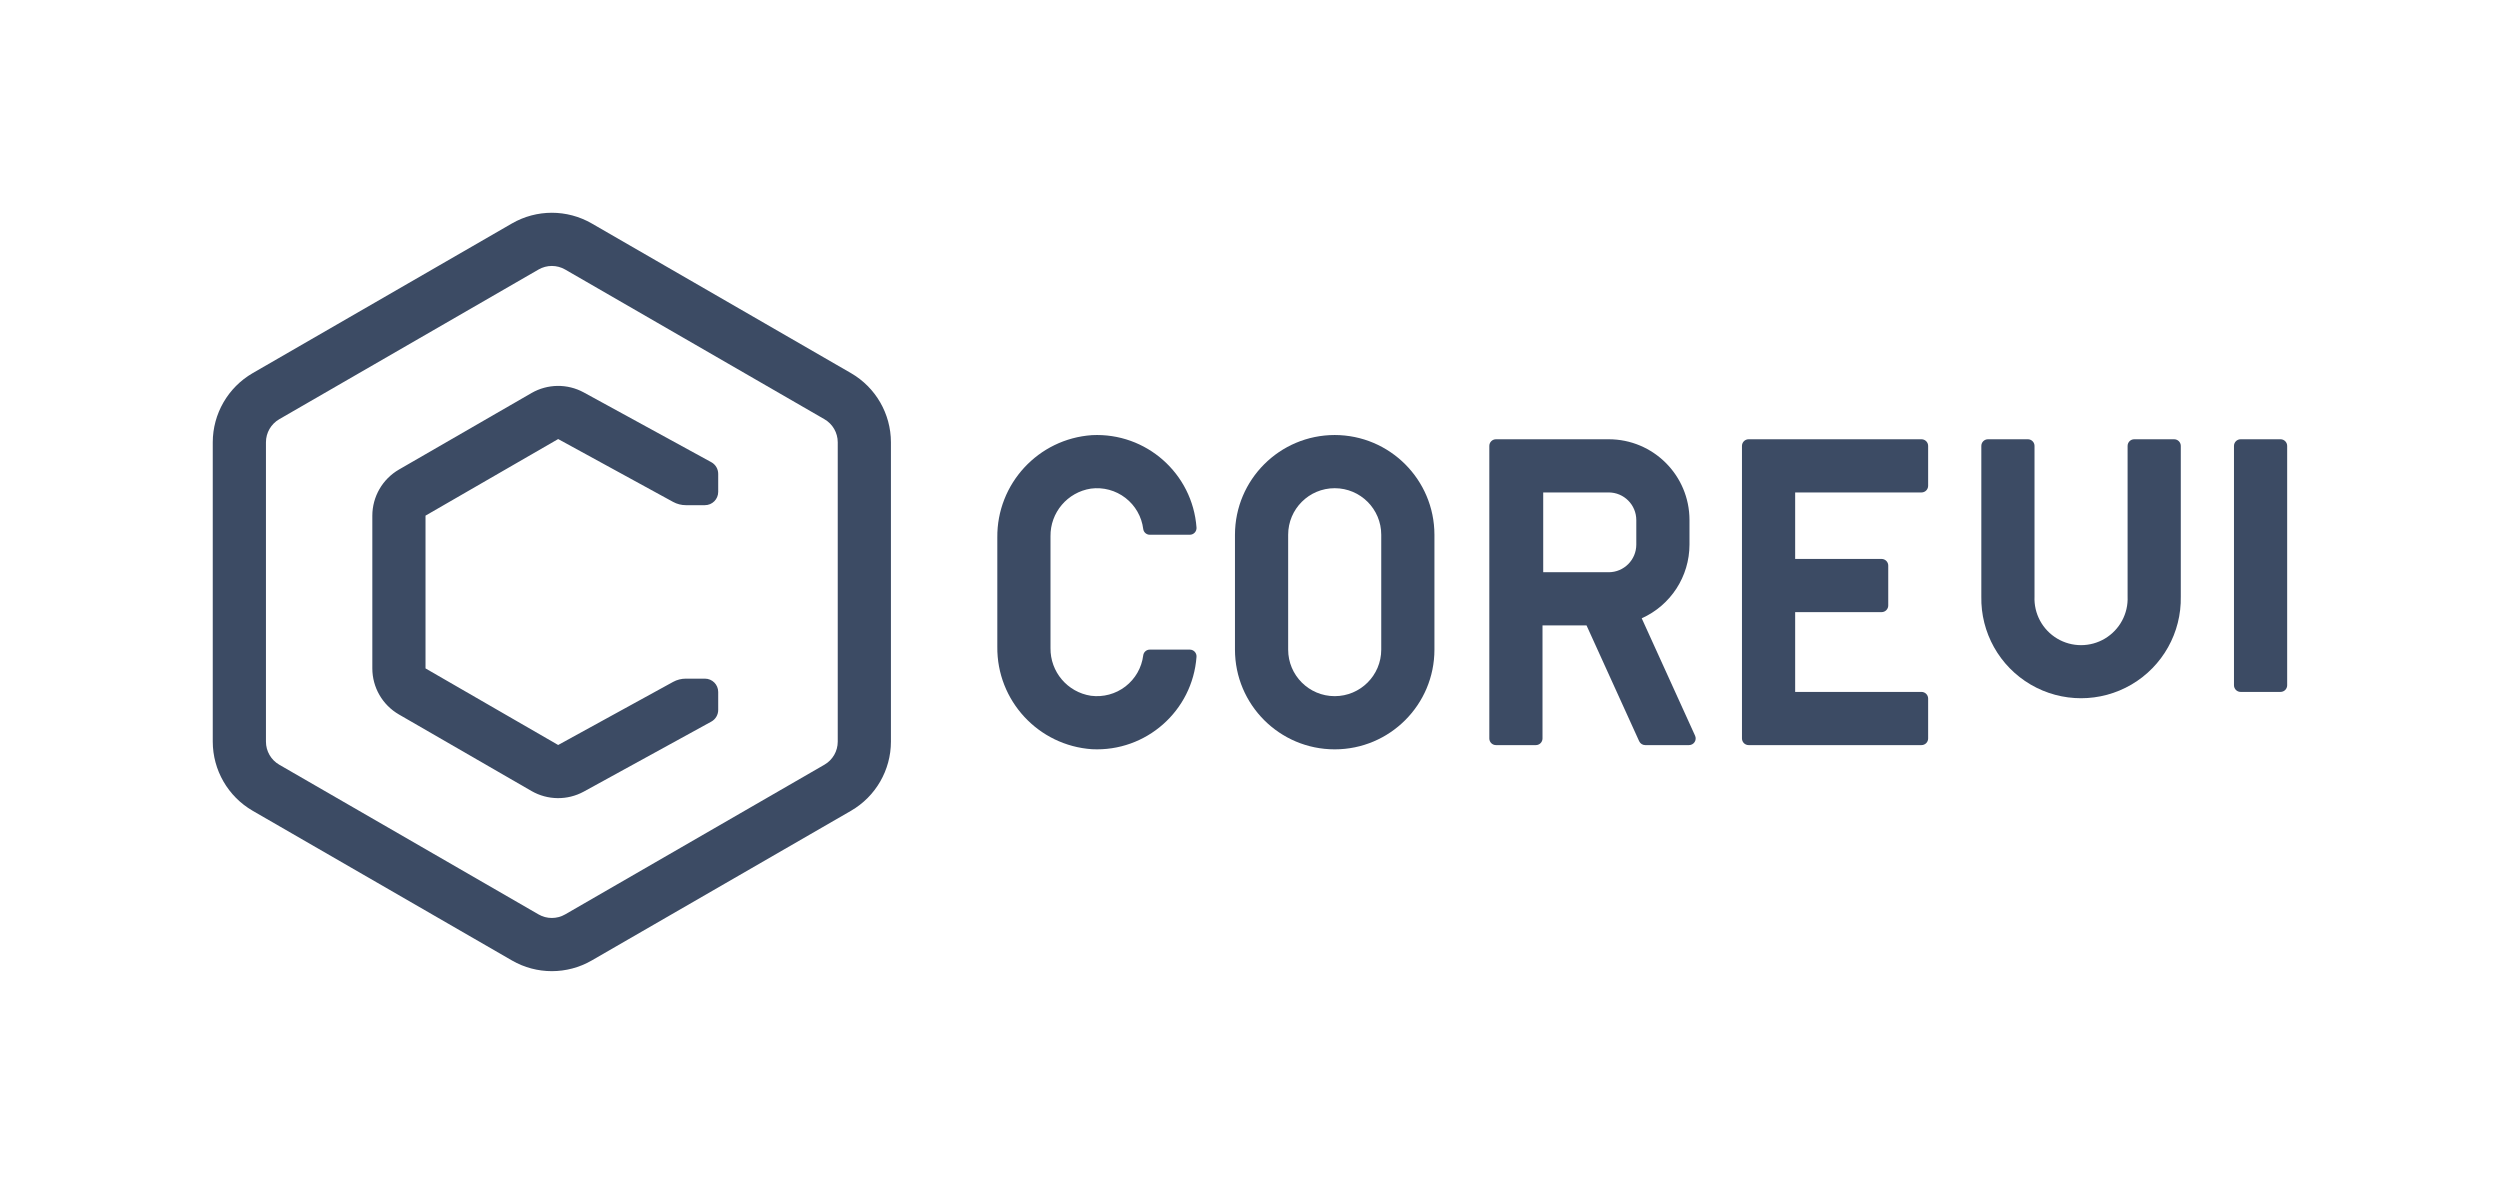
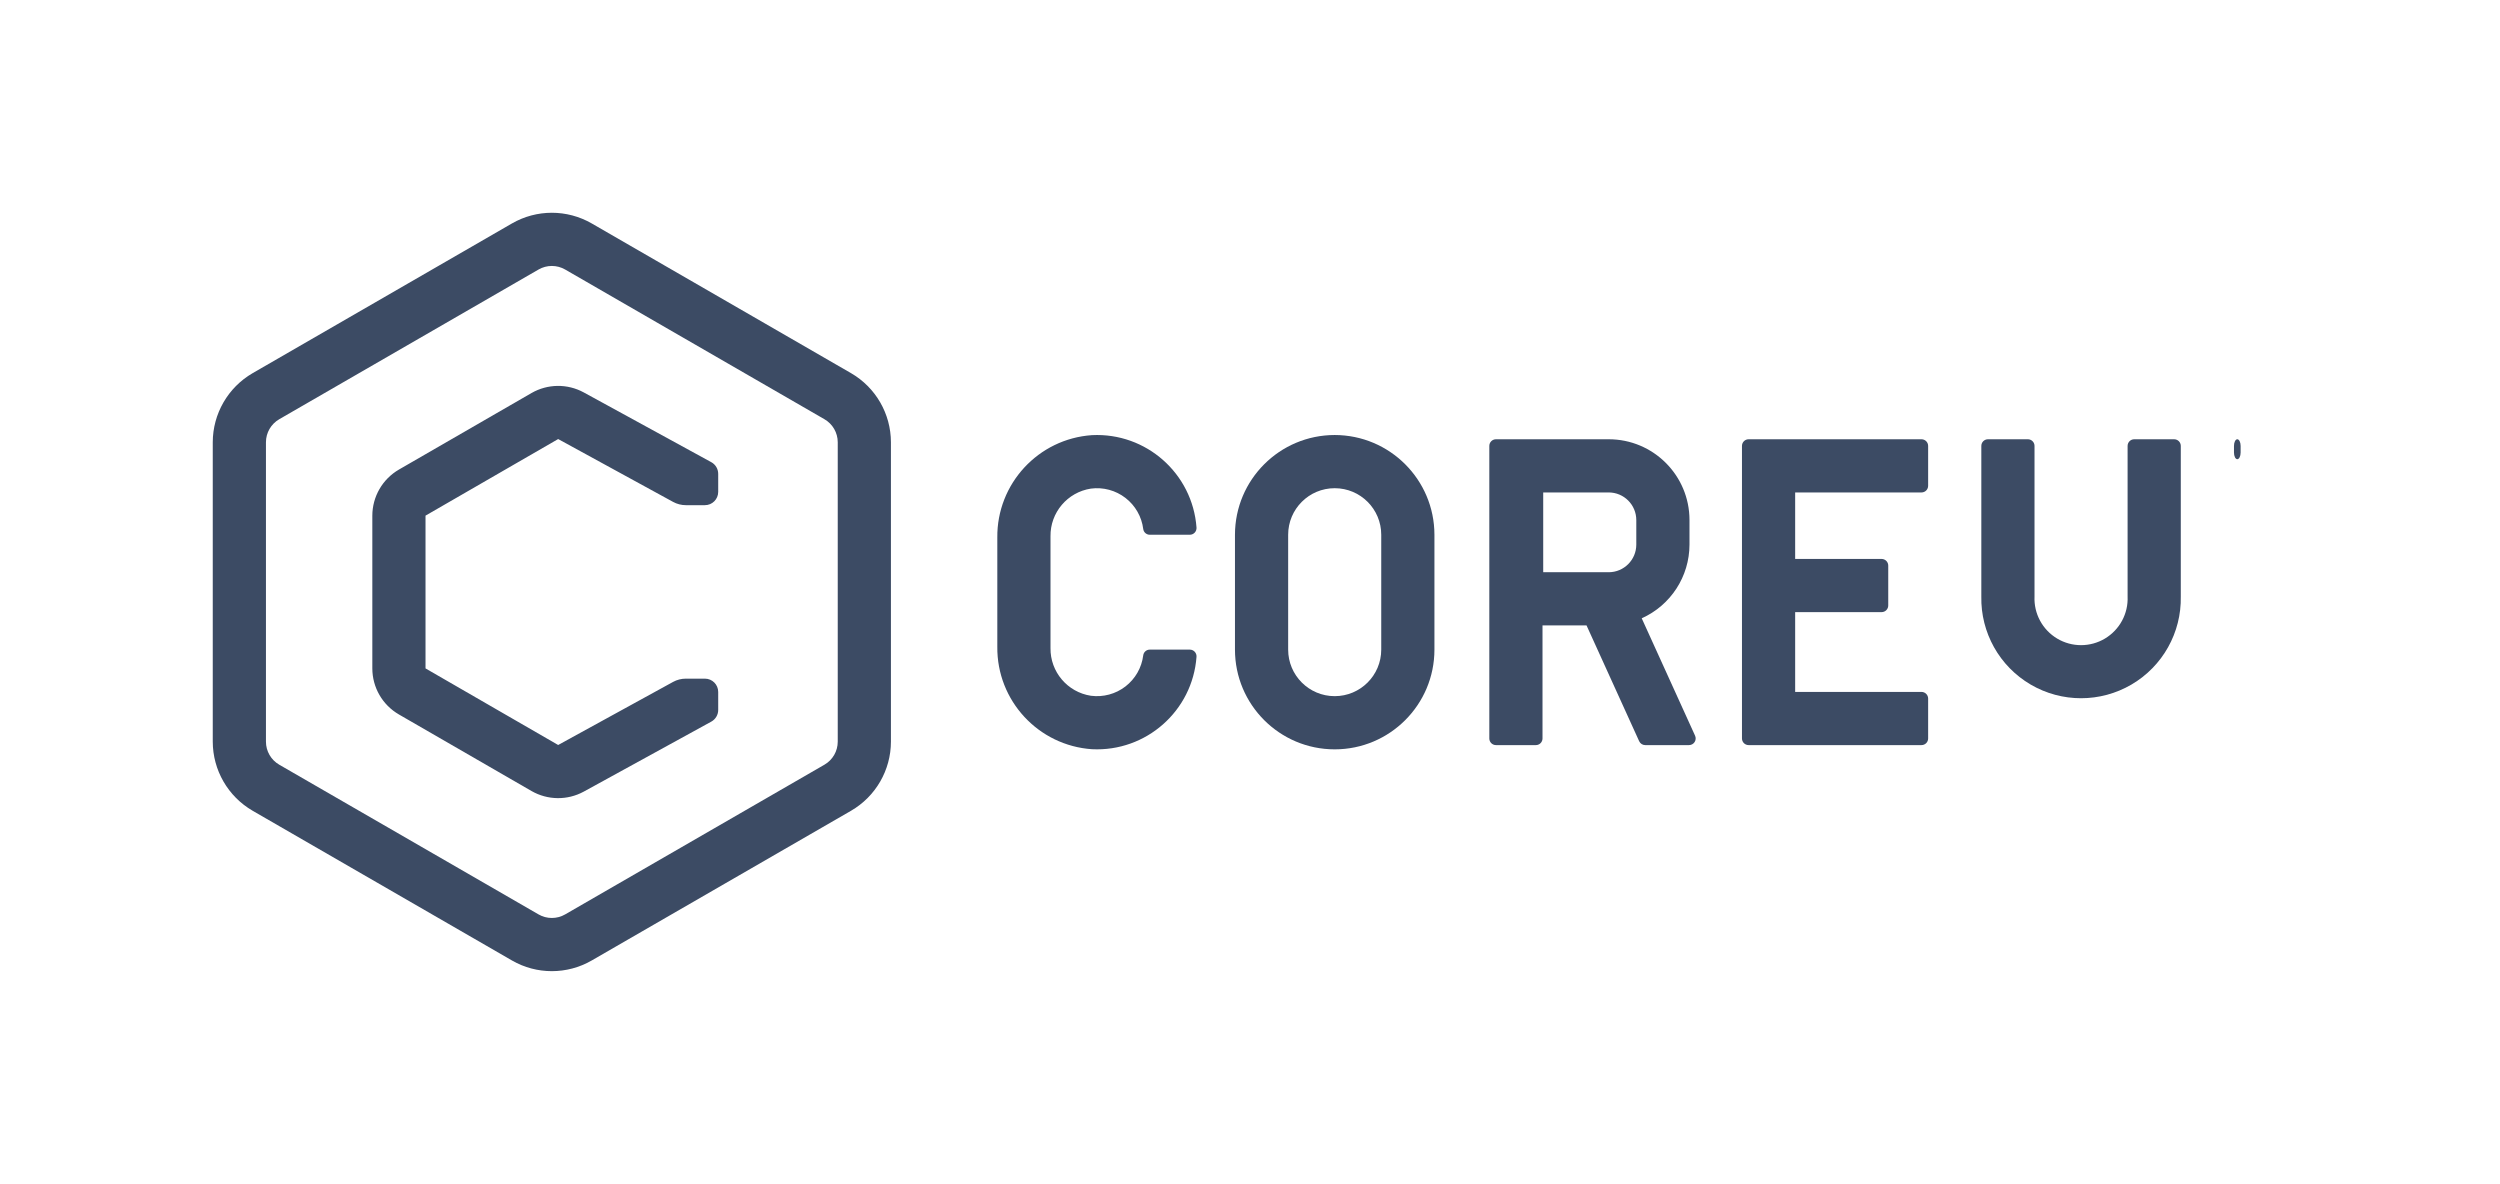
<svg xmlns="http://www.w3.org/2000/svg" id="Warstwa_1" data-name="Warstwa 1" viewBox="0 0 376.011 178">
  <defs>
    <style>
      .cls-1 {
        fill: #3c4b64;
      }
    </style>
  </defs>
  <g>
    <g>
      <path class="cls-1" d="M128,56.124,89,33.608a12,12,0,0,0-12,0L38,56.124a12.034,12.034,0,0,0-6,10.392V111.55a12.033,12.033,0,0,0,6,10.392L77,144.459a12,12,0,0,0,12,0l39-22.517a12.033,12.033,0,0,0,6-10.392V66.517A12.034,12.034,0,0,0,128,56.124ZM126,111.55a4,4,0,0,1-2,3.464L85,137.531a4,4,0,0,1-4,0L42,115.014a4,4,0,0,1-2-3.464V66.517a4,4,0,0,1,2-3.464L81,40.536a4,4,0,0,1,4,0l39,22.517a4,4,0,0,1,2,3.464Z" />
      <path class="cls-1" d="M106.022,102.071h-2.866a3.999,3.999,0,0,0-1.925.493L83.95,112.05,64,100.531V77.554L83.95,66.035l17.289,9.455a4,4,0,0,0,1.919.49h2.863a2,2,0,0,0,2-2V71.269a2,2,0,0,0-1.04-1.755L87.793,59.019a8.039,8.039,0,0,0-7.843.09L60,70.626A8.024,8.024,0,0,0,56,77.555v22.976a8,8,0,0,0,4,6.928l19.95,11.519a8.043,8.043,0,0,0,7.843.088l19.19-10.531a2,2,0,0,0,1.038-1.753v-2.71A2,2,0,0,0,106.022,102.071Z" />
    </g>
    <g>
      <path class="cls-1" d="M200.745,65.428a15.017,15.017,0,0,0-15,14.999V97.705a15,15,0,1,0,30,0V80.428A15.017,15.017,0,0,0,200.745,65.428Zm7,32.277a7,7,0,1,1-14,0V80.428a7,7,0,0,1,14,0Z" />
      <path class="cls-1" d="M164.079,73.488a7.01,7.01,0,0,1,7.868,6.075.989.989,0,0,0,.984.865h6.03a1.011,1.011,0,0,0,.999-1.097,15.018,15.018,0,0,0-15.716-13.884A15.288,15.288,0,0,0,150,80.864V97.27a15.288,15.288,0,0,0,14.244,15.416A15.018,15.018,0,0,0,179.96,98.802a1.011,1.011,0,0,0-.999-1.097h-6.03a.989.989,0,0,0-.984.865,7.01,7.01,0,0,1-7.868,6.076A7.164,7.164,0,0,1,158,97.461V80.672A7.164,7.164,0,0,1,164.079,73.488Z" />
      <path class="cls-1" d="M246.922,92.994a12.158,12.158,0,0,0,7.184-11.077V78.216A12.149,12.149,0,0,0,241.957,66.067H225a1,1,0,0,0-1,1v44a1,1,0,0,0,1,1h6a1,1,0,0,0,1-1v-17h6.622l7.915,17.414a1,1,0,0,0,.91.586h6.591a1,1,0,0,0,.91-1.414Zm-.816-11.077a4.154,4.154,0,0,1-4.149,4.149h-9.851v-12h9.851a4.154,4.154,0,0,1,4.149,4.149Z" />
      <path class="cls-1" d="M289,66.067H263a1,1,0,0,0-1,1v44a1,1,0,0,0,1,1h26a1,1,0,0,0,1-1v-6a1,1,0,0,0-1-1H270v-12h13a1,1,0,0,0,1-1v-6a1,1,0,0,0-1-1H270v-10h19a1,1,0,0,0,1-1v-6A1,1,0,0,0,289,66.067Z" />
      <path class="cls-1" d="M327,66.067h-6a1,1,0,0,0-1,1V89.714a7.007,7.007,0,1,1-14,0V67.067a1,1,0,0,0-1-1h-6a1,1,0,0,0-1,1V89.714a15.003,15.003,0,1,0,30,0V67.067A1,1,0,0,0,327,66.067Z" />
-       <rect class="cls-1" x="336" y="66.067" width="8" height="38" rx="1" />
+       <rect class="cls-1" x="336" y="66.067" width="1" height="3" rx="1" />
    </g>
  </g>
</svg>
